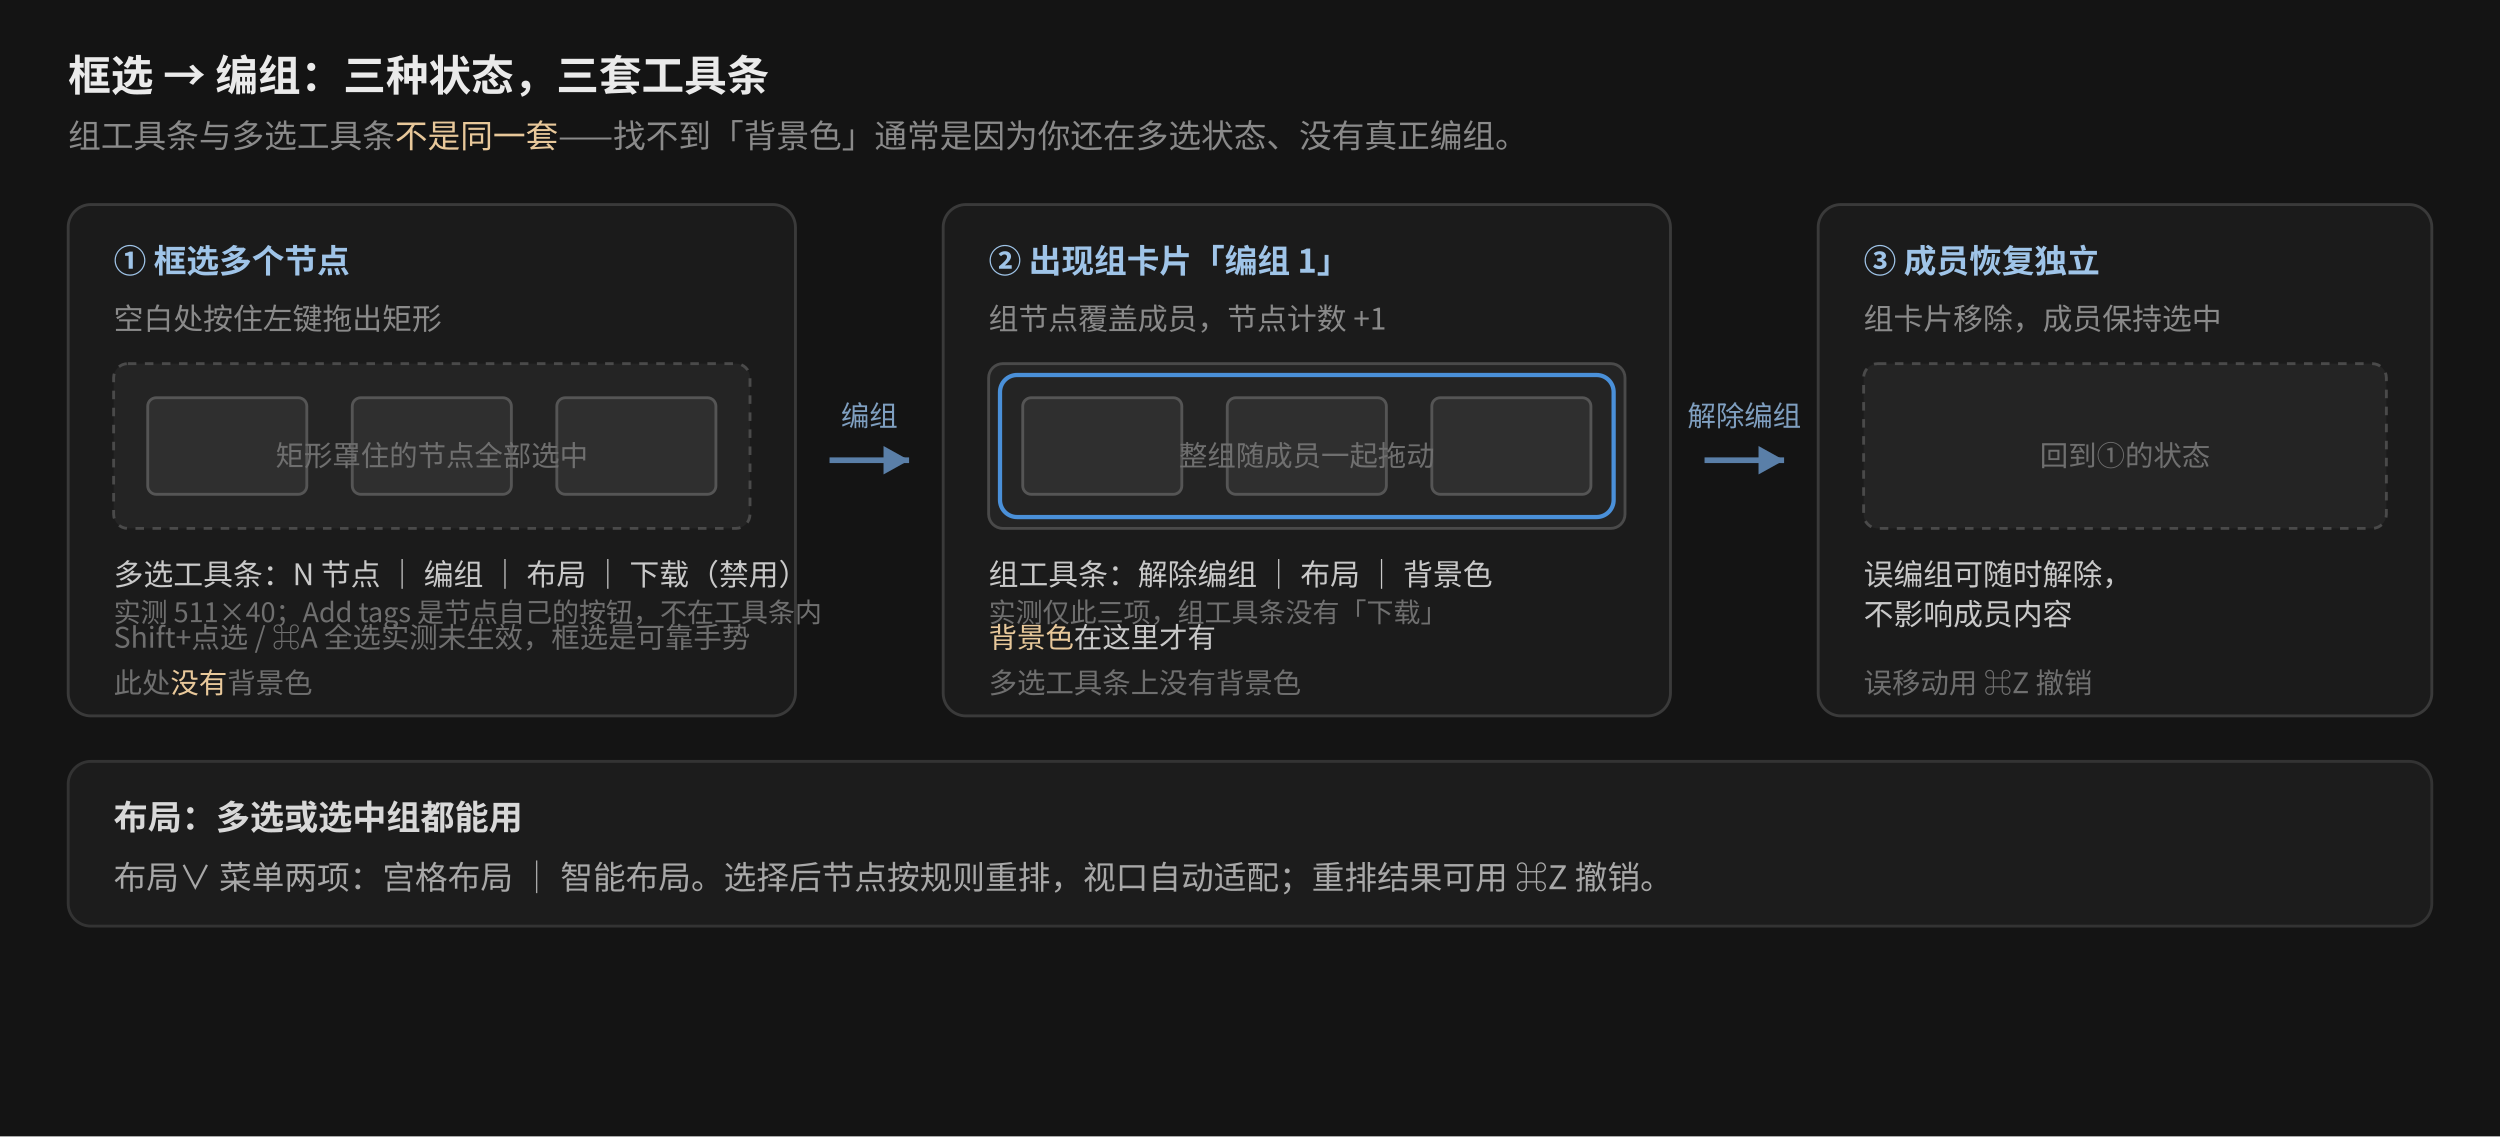
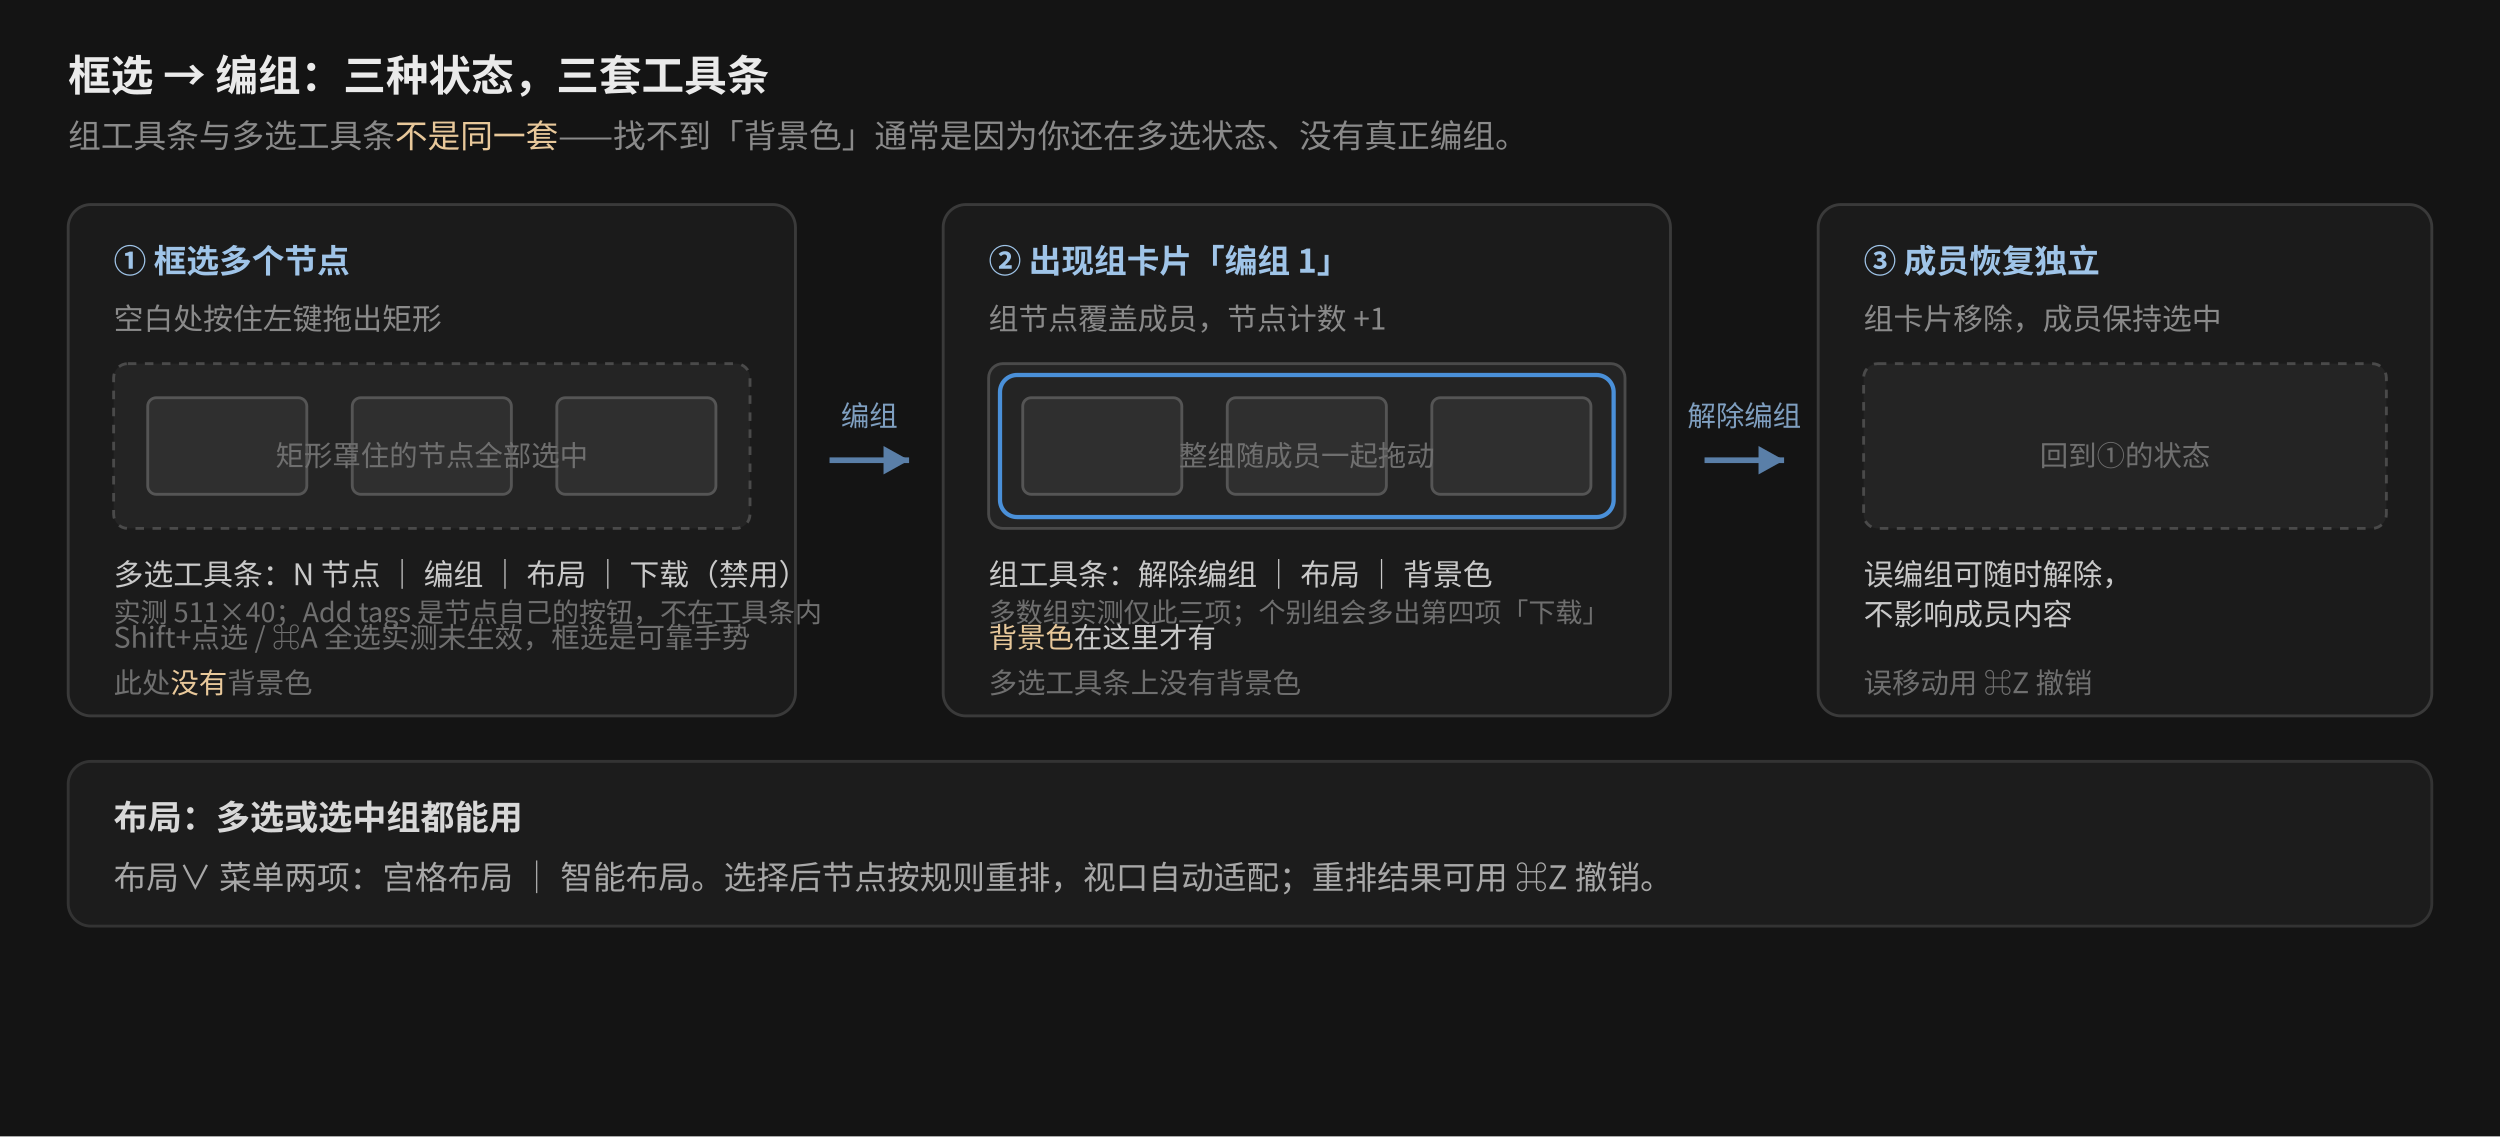
<svg xmlns="http://www.w3.org/2000/svg" viewBox="0 0 880 400" width="880" height="400" role="img" aria-labelledby="t d" font-family="PingFang SC, Hiragino Sans GB, Microsoft YaHei, Noto Sans CJK SC, sans-serif">
  <rect width="880" height="400" fill="#141414" />
  <text x="24" y="32" fill="#eaeaea" font-size="15" font-weight="600">框选 → 编组：三种状态，三套工具条</text>
  <text x="24" y="52" fill="#8a8a8a" font-size="11.5">组工具条与多选工具条<tspan fill="#e8c89a">不是同一套</tspan>——找不到「背景色」通常是因为你还在多选状态、没有真正编组。</text>
  <rect x="24" y="72" width="256" height="180" rx="8" fill="#1b1b1b" stroke="#3a3a3a" stroke-width="1" />
  <text x="40" y="96" fill="#9fc4e8" font-size="11.5" font-weight="600">① 框选多个节点</text>
  <text x="40" y="116" fill="#8a8a8a" font-size="10.5">空白处按住左键拖出矩形</text>
  <rect x="40" y="128" width="224" height="58" rx="5" fill="#242424" stroke="#4a4a4a" stroke-width="1" stroke-dasharray="3 3" />
  <rect x="52" y="140" width="56" height="34" rx="3" fill="#2f2f2f" stroke="#555" />
  <rect x="124" y="140" width="56" height="34" rx="3" fill="#2f2f2f" stroke="#555" />
  <rect x="196" y="140" width="56" height="34" rx="3" fill="#2f2f2f" stroke="#555" />
  <text x="152" y="164" fill="#6f6f6f" font-size="10" text-anchor="middle">矩形罩住的节点全部选中</text>
  <text x="40" y="206" fill="#c9c9c9" font-size="10.5">多选工具条：N 节点 ｜ 编组 ｜ 布局 ｜ 下载（禁用）</text>
  <text x="40" y="219" fill="#6f6f6f" font-size="9.5">实测 511×40；Add tags 是节点自己的按钮，不在工具条内</text>
  <text x="40" y="228" fill="#6f6f6f" font-size="10">Shift+点选 / ⌘A 全选实测未生效，框选是可靠手势</text>
  <text x="40" y="244" fill="#6f6f6f" font-size="10">此处<tspan fill="#e8c89a">没有</tspan>背景色</text>
  <path d="M 292 162 L 320 162" stroke="#5a7fa8" stroke-width="2" fill="none" />
  <path d="M 320 162 l -9 -5 l 0 10 z" fill="#5a7fa8" />
  <text x="306" y="150" fill="#7f9fc0" font-size="10" text-anchor="middle">编组</text>
  <rect x="332" y="72" width="256" height="180" rx="8" fill="#1b1b1b" stroke="#3a3a3a" stroke-width="1" />
  <text x="348" y="96" fill="#9fc4e8" font-size="11.5" font-weight="600">② 出现组卡片「编组 1」</text>
  <text x="348" y="116" fill="#8a8a8a" font-size="10.5">组节点覆盖成员，节点计数 +1</text>
  <rect x="348" y="128" width="224" height="58" rx="5" fill="#242424" stroke="#4a4a4a" stroke-width="1" />
  <rect x="360" y="140" width="56" height="34" rx="3" fill="#2f2f2f" stroke="#555" />
  <rect x="432" y="140" width="56" height="34" rx="3" fill="#2f2f2f" stroke="#555" />
  <rect x="504" y="140" width="56" height="34" rx="3" fill="#2f2f2f" stroke="#555" />
  <rect x="352" y="132" width="216" height="50" rx="6" fill="none" stroke="#4a90d9" stroke-width="1.5" />
  <text x="460" y="164" fill="#6f6f6f" font-size="10" text-anchor="middle">整组随成员一起拖动</text>
  <text x="348" y="206" fill="#c9c9c9" font-size="10.5">组工具条：解除编组 ｜ 布局 ｜ 背景色</text>
-   <text x="348" y="219" fill="#6f6f6f" font-size="9.5">实测仅此三项，组工具条没有「下载」</text>
+   <text x="348" y="219" fill="#6f6f6f" font-size="9.5">多数组实测仅此三项；个别组会多出第四项「下载」</text>
  <text x="348" y="228" fill="#e8c89a" font-size="10">背景色<tspan fill="#c9c9c9">在这里才有</tspan>
  </text>
  <text x="348" y="244" fill="#6f6f6f" font-size="10">多选工具条上没有背景色</text>
  <path d="M 600 162 L 628 162" stroke="#5a7fa8" stroke-width="2" fill="none" />
  <path d="M 628 162 l -9 -5 l 0 10 z" fill="#5a7fa8" />
  <text x="614" y="150" fill="#7f9fc0" font-size="10" text-anchor="middle">解除编组</text>
  <rect x="640" y="72" width="216" height="180" rx="8" fill="#1b1b1b" stroke="#3a3a3a" stroke-width="1" />
  <text x="656" y="96" fill="#9fc4e8" font-size="11.5" font-weight="600">③ 成员恢复独立</text>
  <text x="656" y="116" fill="#8a8a8a" font-size="10.5">组卡片移除，成员保持选中</text>
  <rect x="656" y="128" width="184" height="58" rx="5" fill="#242424" stroke="#4a4a4a" stroke-width="1" stroke-dasharray="3 3" />
  <text x="748" y="164" fill="#6f6f6f" font-size="10" text-anchor="middle">回到①的状态</text>
  <text x="656" y="206" fill="#c9c9c9" font-size="10.5">误编组可随时解除，</text>
  <text x="656" y="220" fill="#c9c9c9" font-size="10.5">不影响成员内容</text>
  <text x="656" y="244" fill="#6f6f6f" font-size="10">误移动用 ⌘Z 撤销</text>
  <rect x="24" y="268" width="832" height="58" rx="8" fill="#1c1c1c" stroke="#333" stroke-width="1" />
  <text x="40" y="292" fill="#d8d8d8" font-size="12" font-weight="600">布局：多选或选中组都能用</text>
  <text x="40" y="313" fill="#a8a8a8" font-size="11.5">布局∨ 菜单两项：宫格布局 ｜ 智能布局。选择后节点按规则重排，视口自动适配；重排结果可用 ⌘Z 撤销。</text>
</svg>
